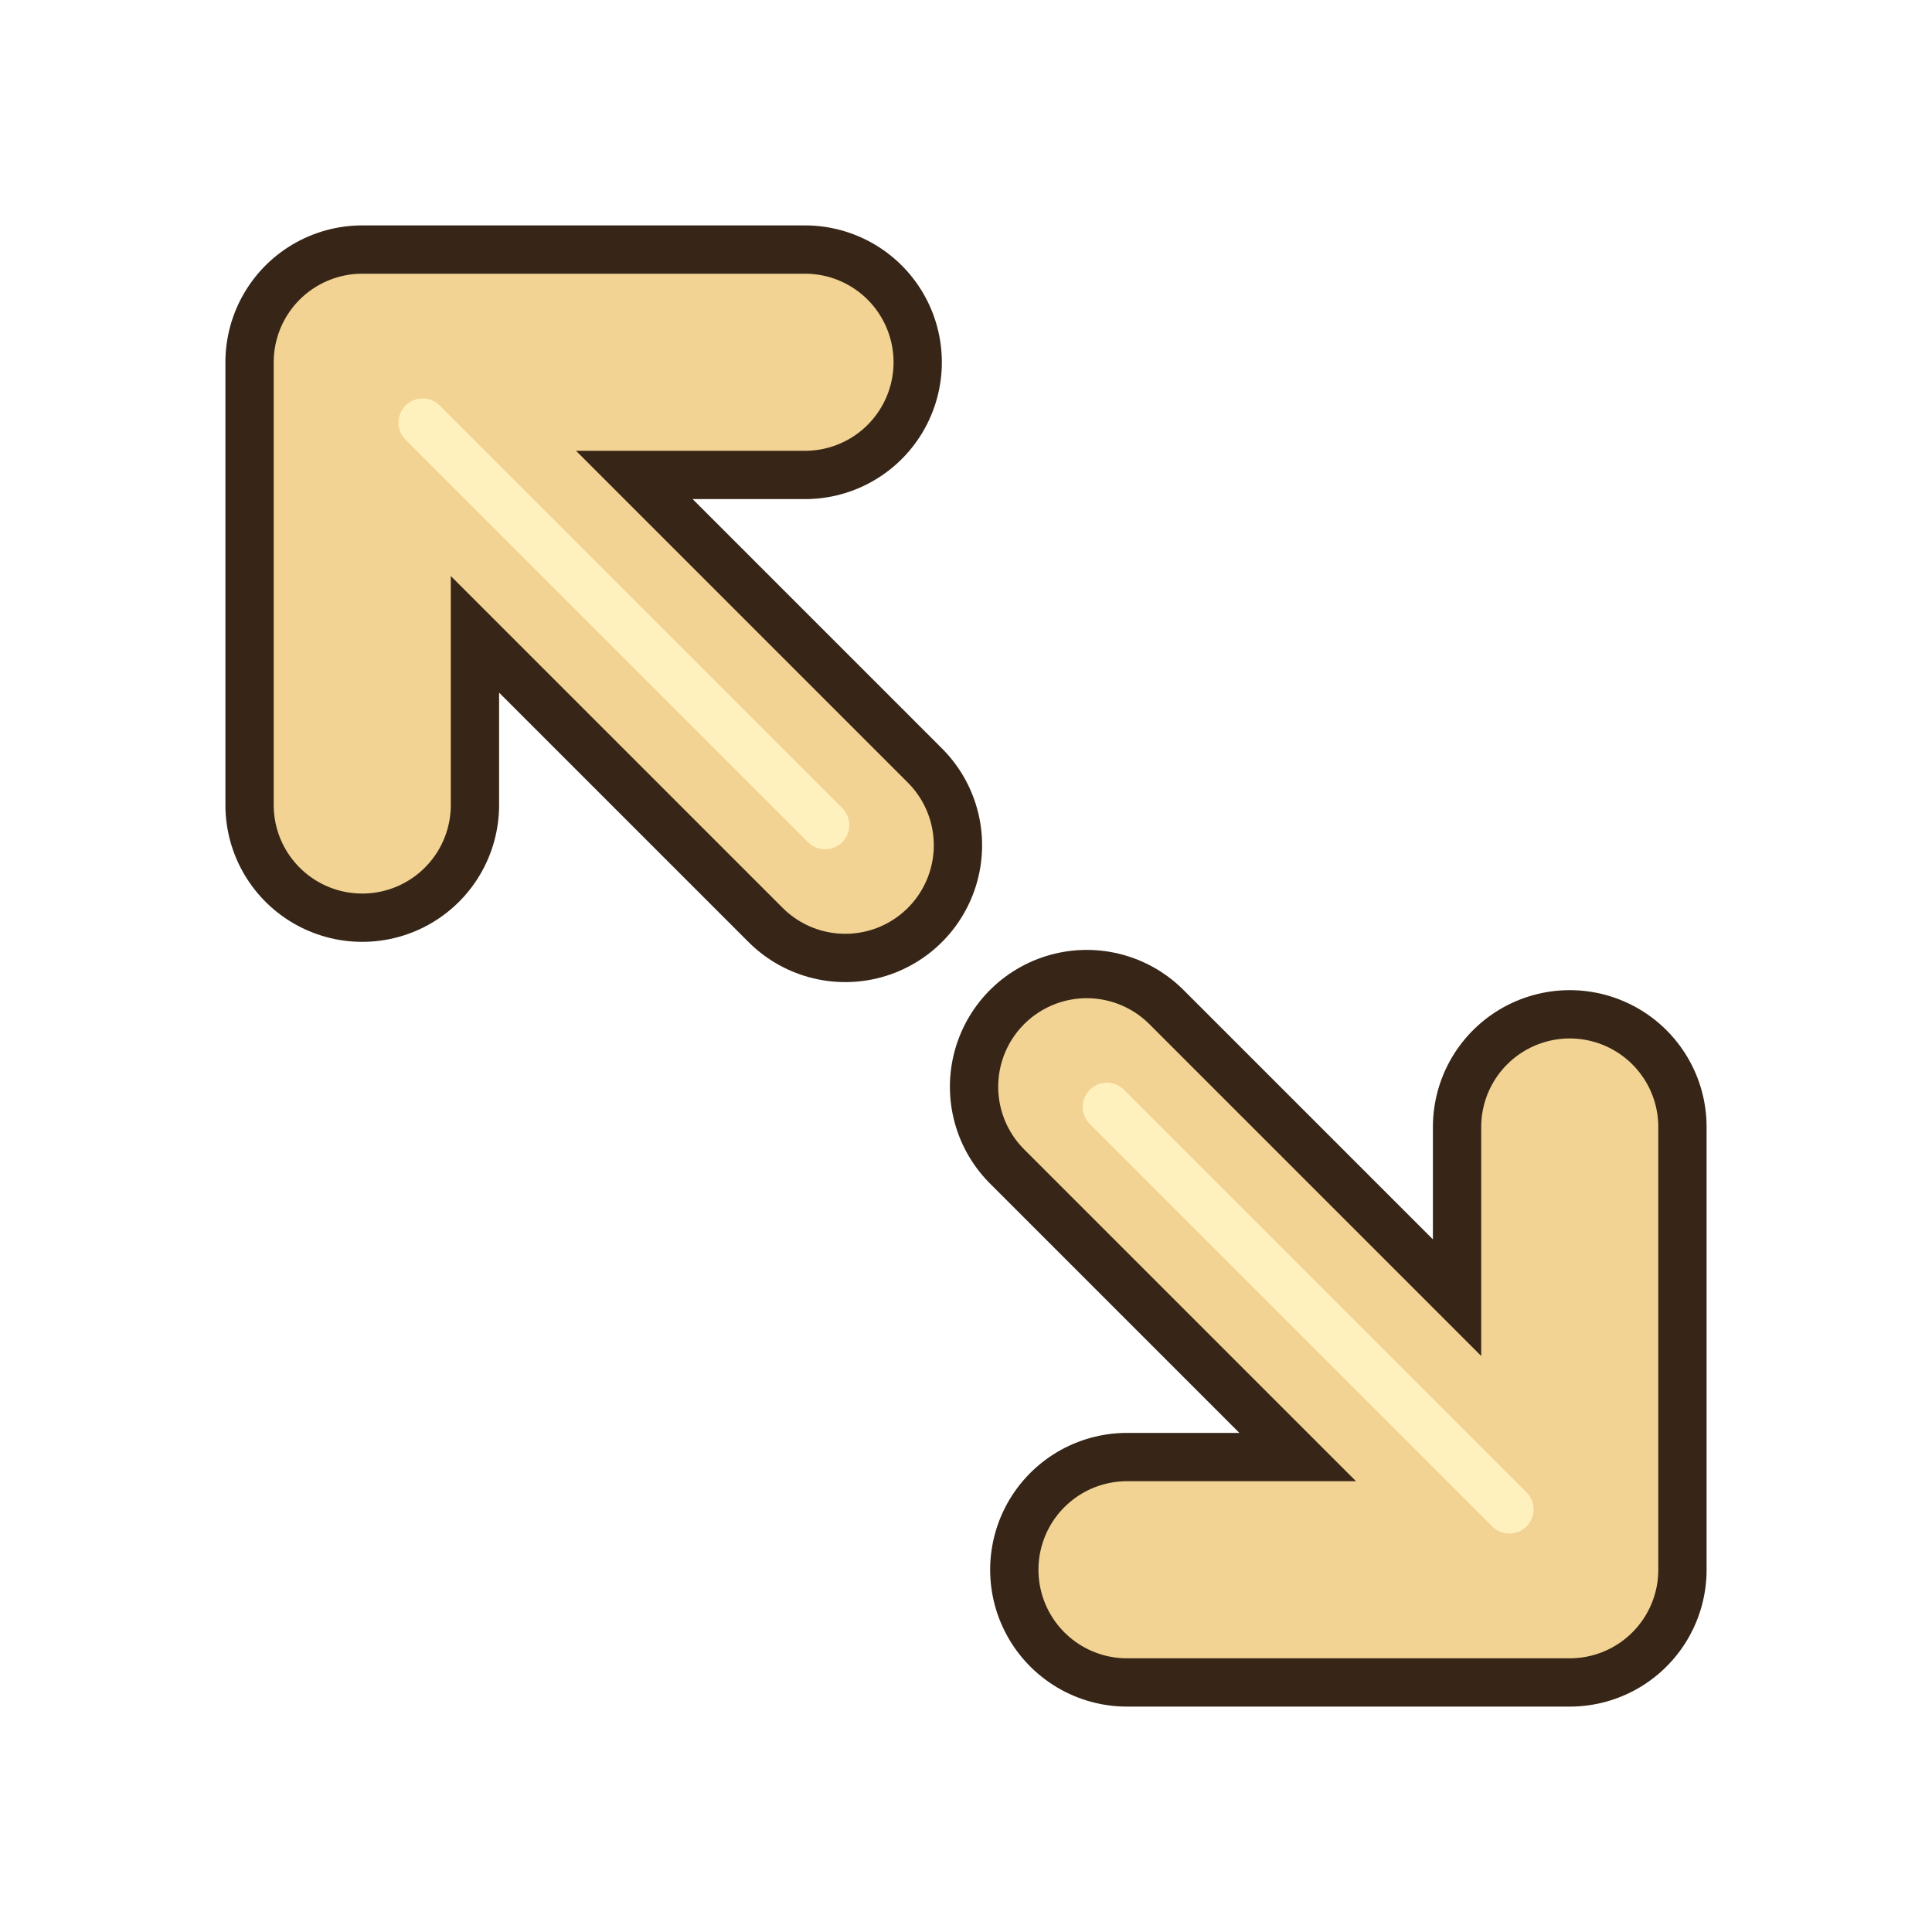
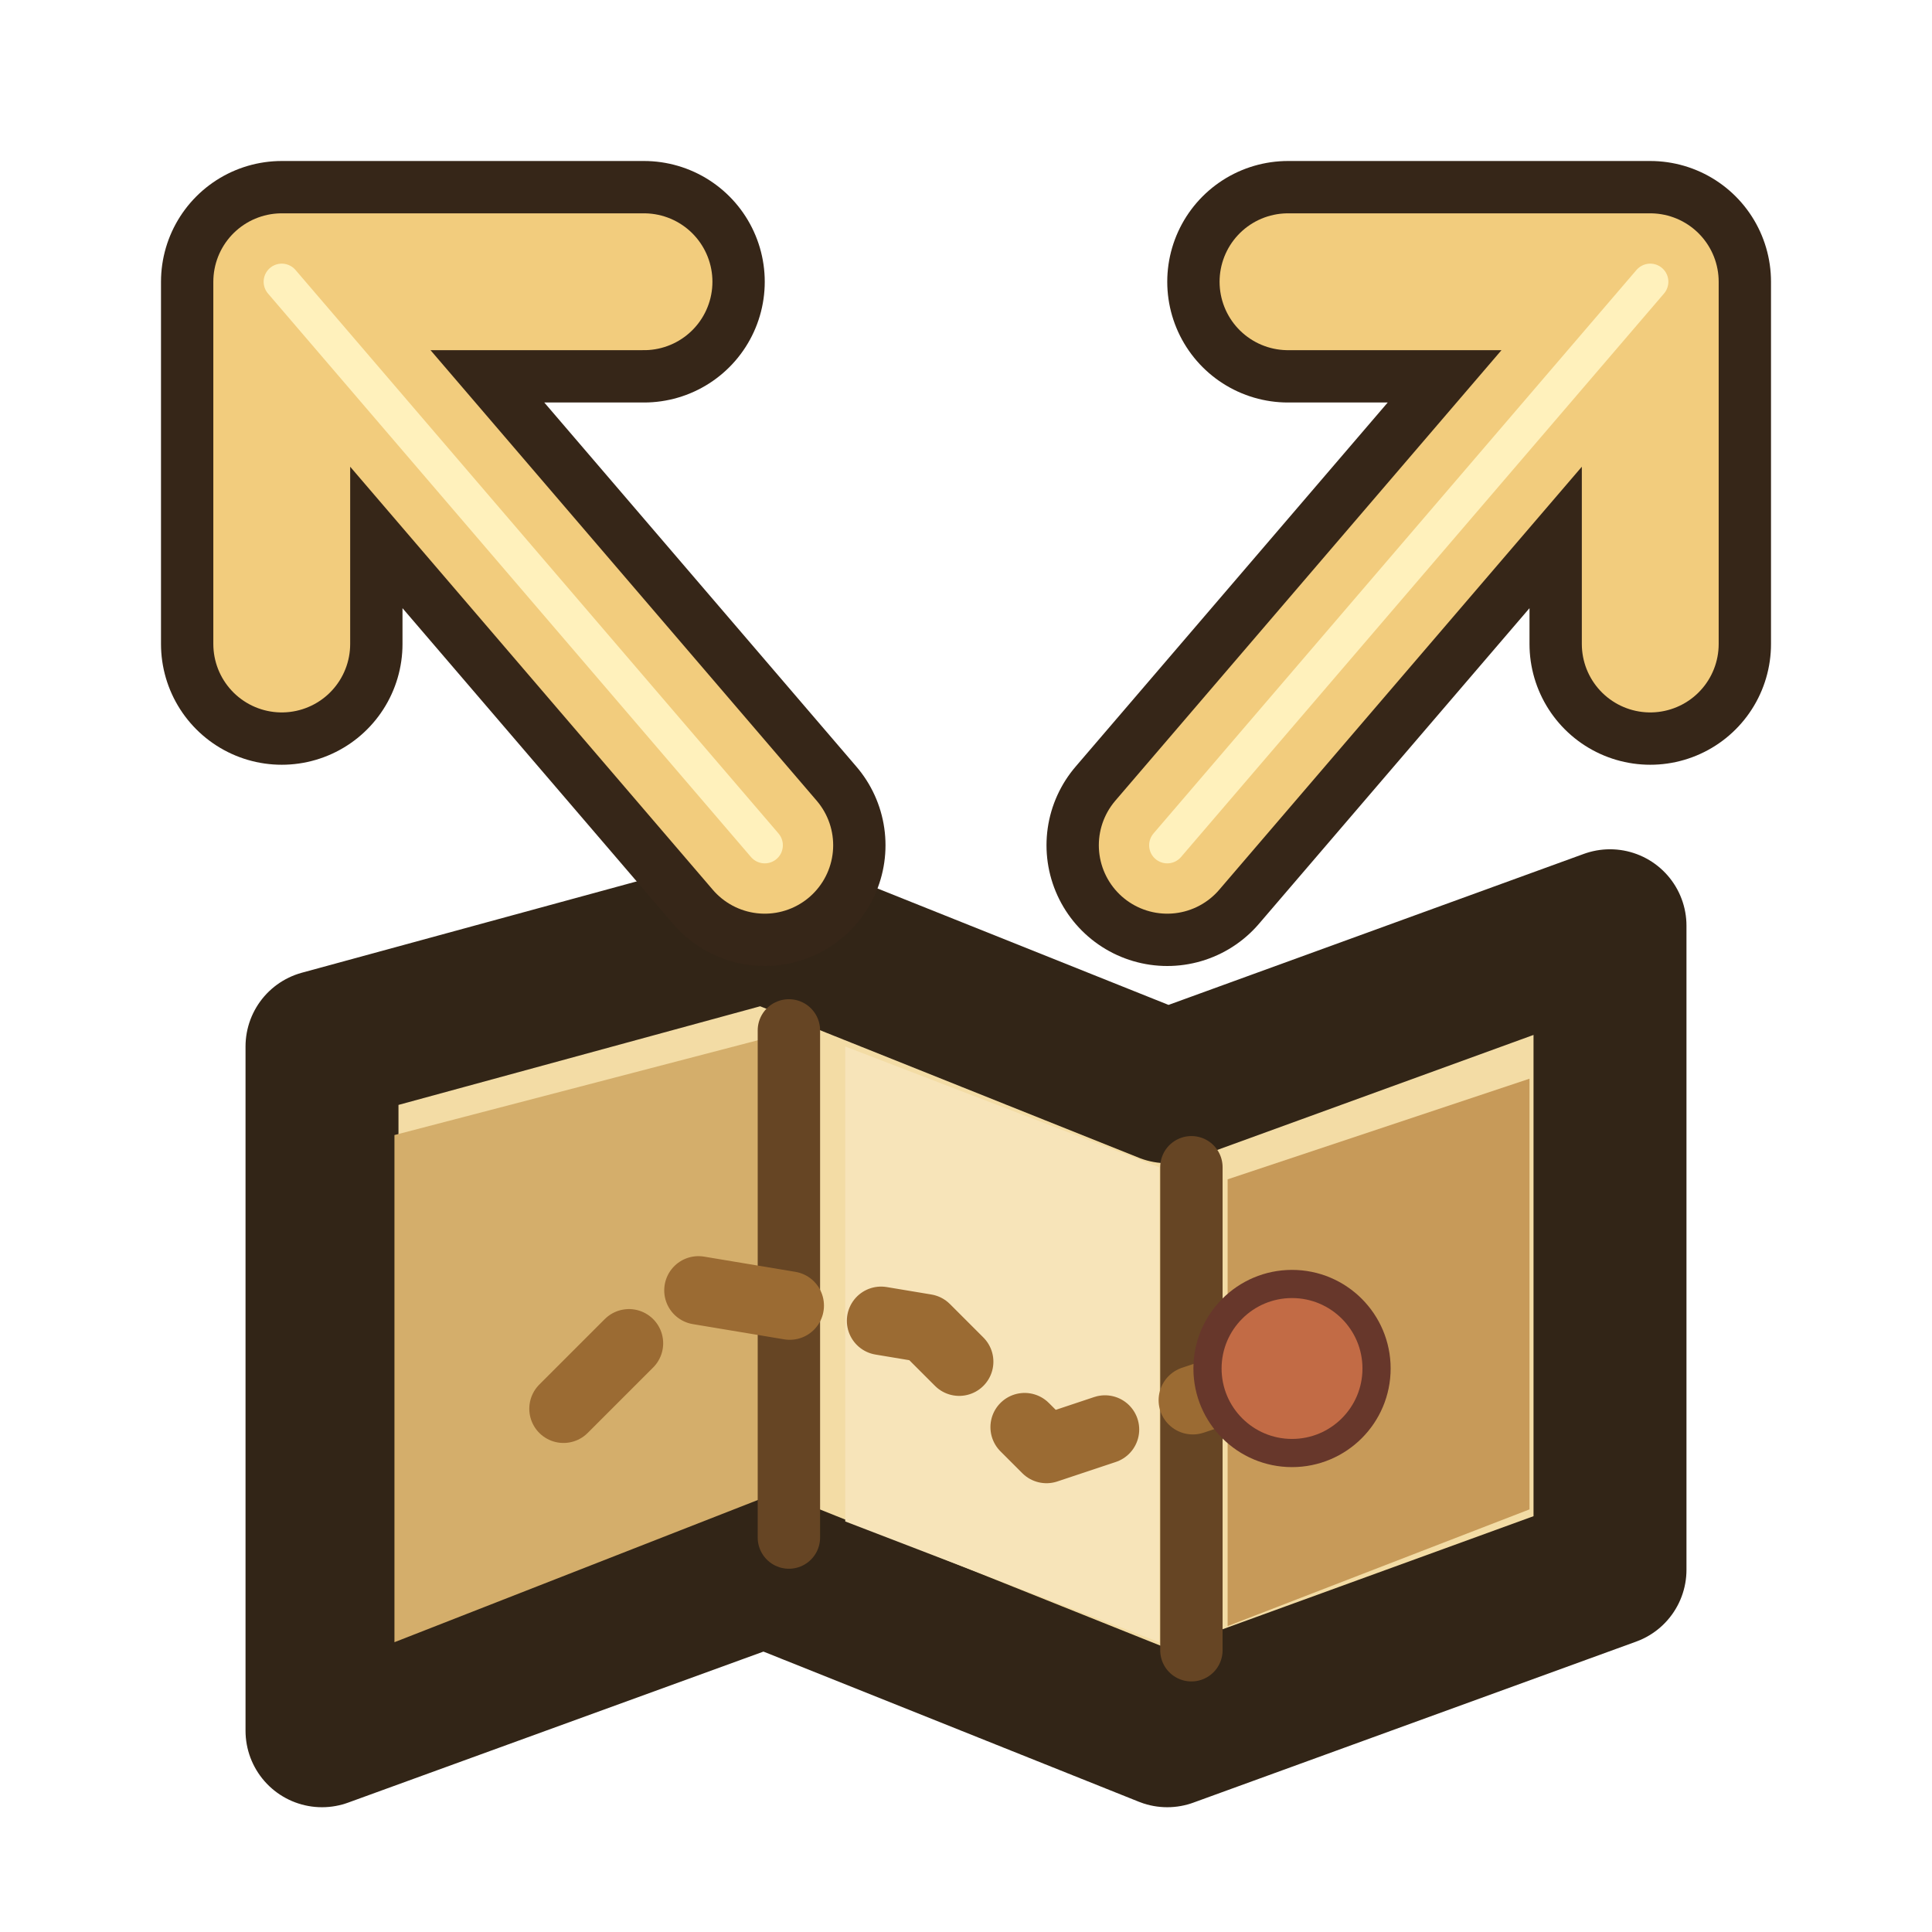
<svg xmlns="http://www.w3.org/2000/svg" width="48" height="48" viewBox="0 0 48 48">
-   <g fill="none" stroke-linejoin="round" stroke-linecap="round">
-     <g stroke="#372617" stroke-width="6.8">
-       <path d="M21 21 L9 9 M9 20 V9 H20" />
-       <path d="M27 27 L39 39 M39 28 V39 H28" />
-     </g>
-     <g stroke="#f2d393" stroke-width="4.4">
-       <path d="M21 21 L9 9 M9 20 V9 H20" />
-       <path d="M27 27 L39 39 M39 28 V39 H28" />
-     </g>
-     <path d="M20.5 20.5 L10.5 10.5 M27.5 27.5 L37.5 37.5" stroke="#fff1be" stroke-width="1.2" />
+   <g stroke-linejoin="round" stroke-linecap="round">
+     <path d="M8 26 19 23 29 27 40 23V39L29 43 19 39 8 43Z" fill="#F3DCA5" stroke="#322517" stroke-width="3.8" />
+     <path d="M9.8 28.2 19 25.8 19 37.2 9.8 40.8Z" fill="#D4AE6B" />
+     <path d="M21 26 28.8 29V40.8L21 37.8Z" fill="#F7E4B9" />
+     <path d="M30.5 29.3 38 26.8V37.5L30.5 40.4Z" fill="#C79A59" />
+     <path d="M19.6 25.6V38.2M29.6 29V41" fill="none" stroke="#664524" stroke-width="1.55" />
+     <path d="M14 35 17 32 23 33 26 36 32 34" fill="none" stroke="#9B6B33" stroke-width="1.7" stroke-dasharray="2.3 2.3" />
+     <circle cx="32.1" cy="34" r="2.1" fill="#C26B45" stroke="#67372B" stroke-width=".7" />
+     <path d="M19 21 7 7M7 16V7H16M29 21 41 7M32 7H41V16" fill="none" stroke="#362618" stroke-width="6" />
+     <path d="M19 21 7 7M7 16V7H16M29 21 41 7M32 7H41V16" fill="none" stroke="#F2CC7D" stroke-width="3.4" />
+     <path d="M19 21 7 7M29 21 41 7" fill="none" stroke="#FFF1BC" stroke-width=".9" />
  </g>
</svg>
